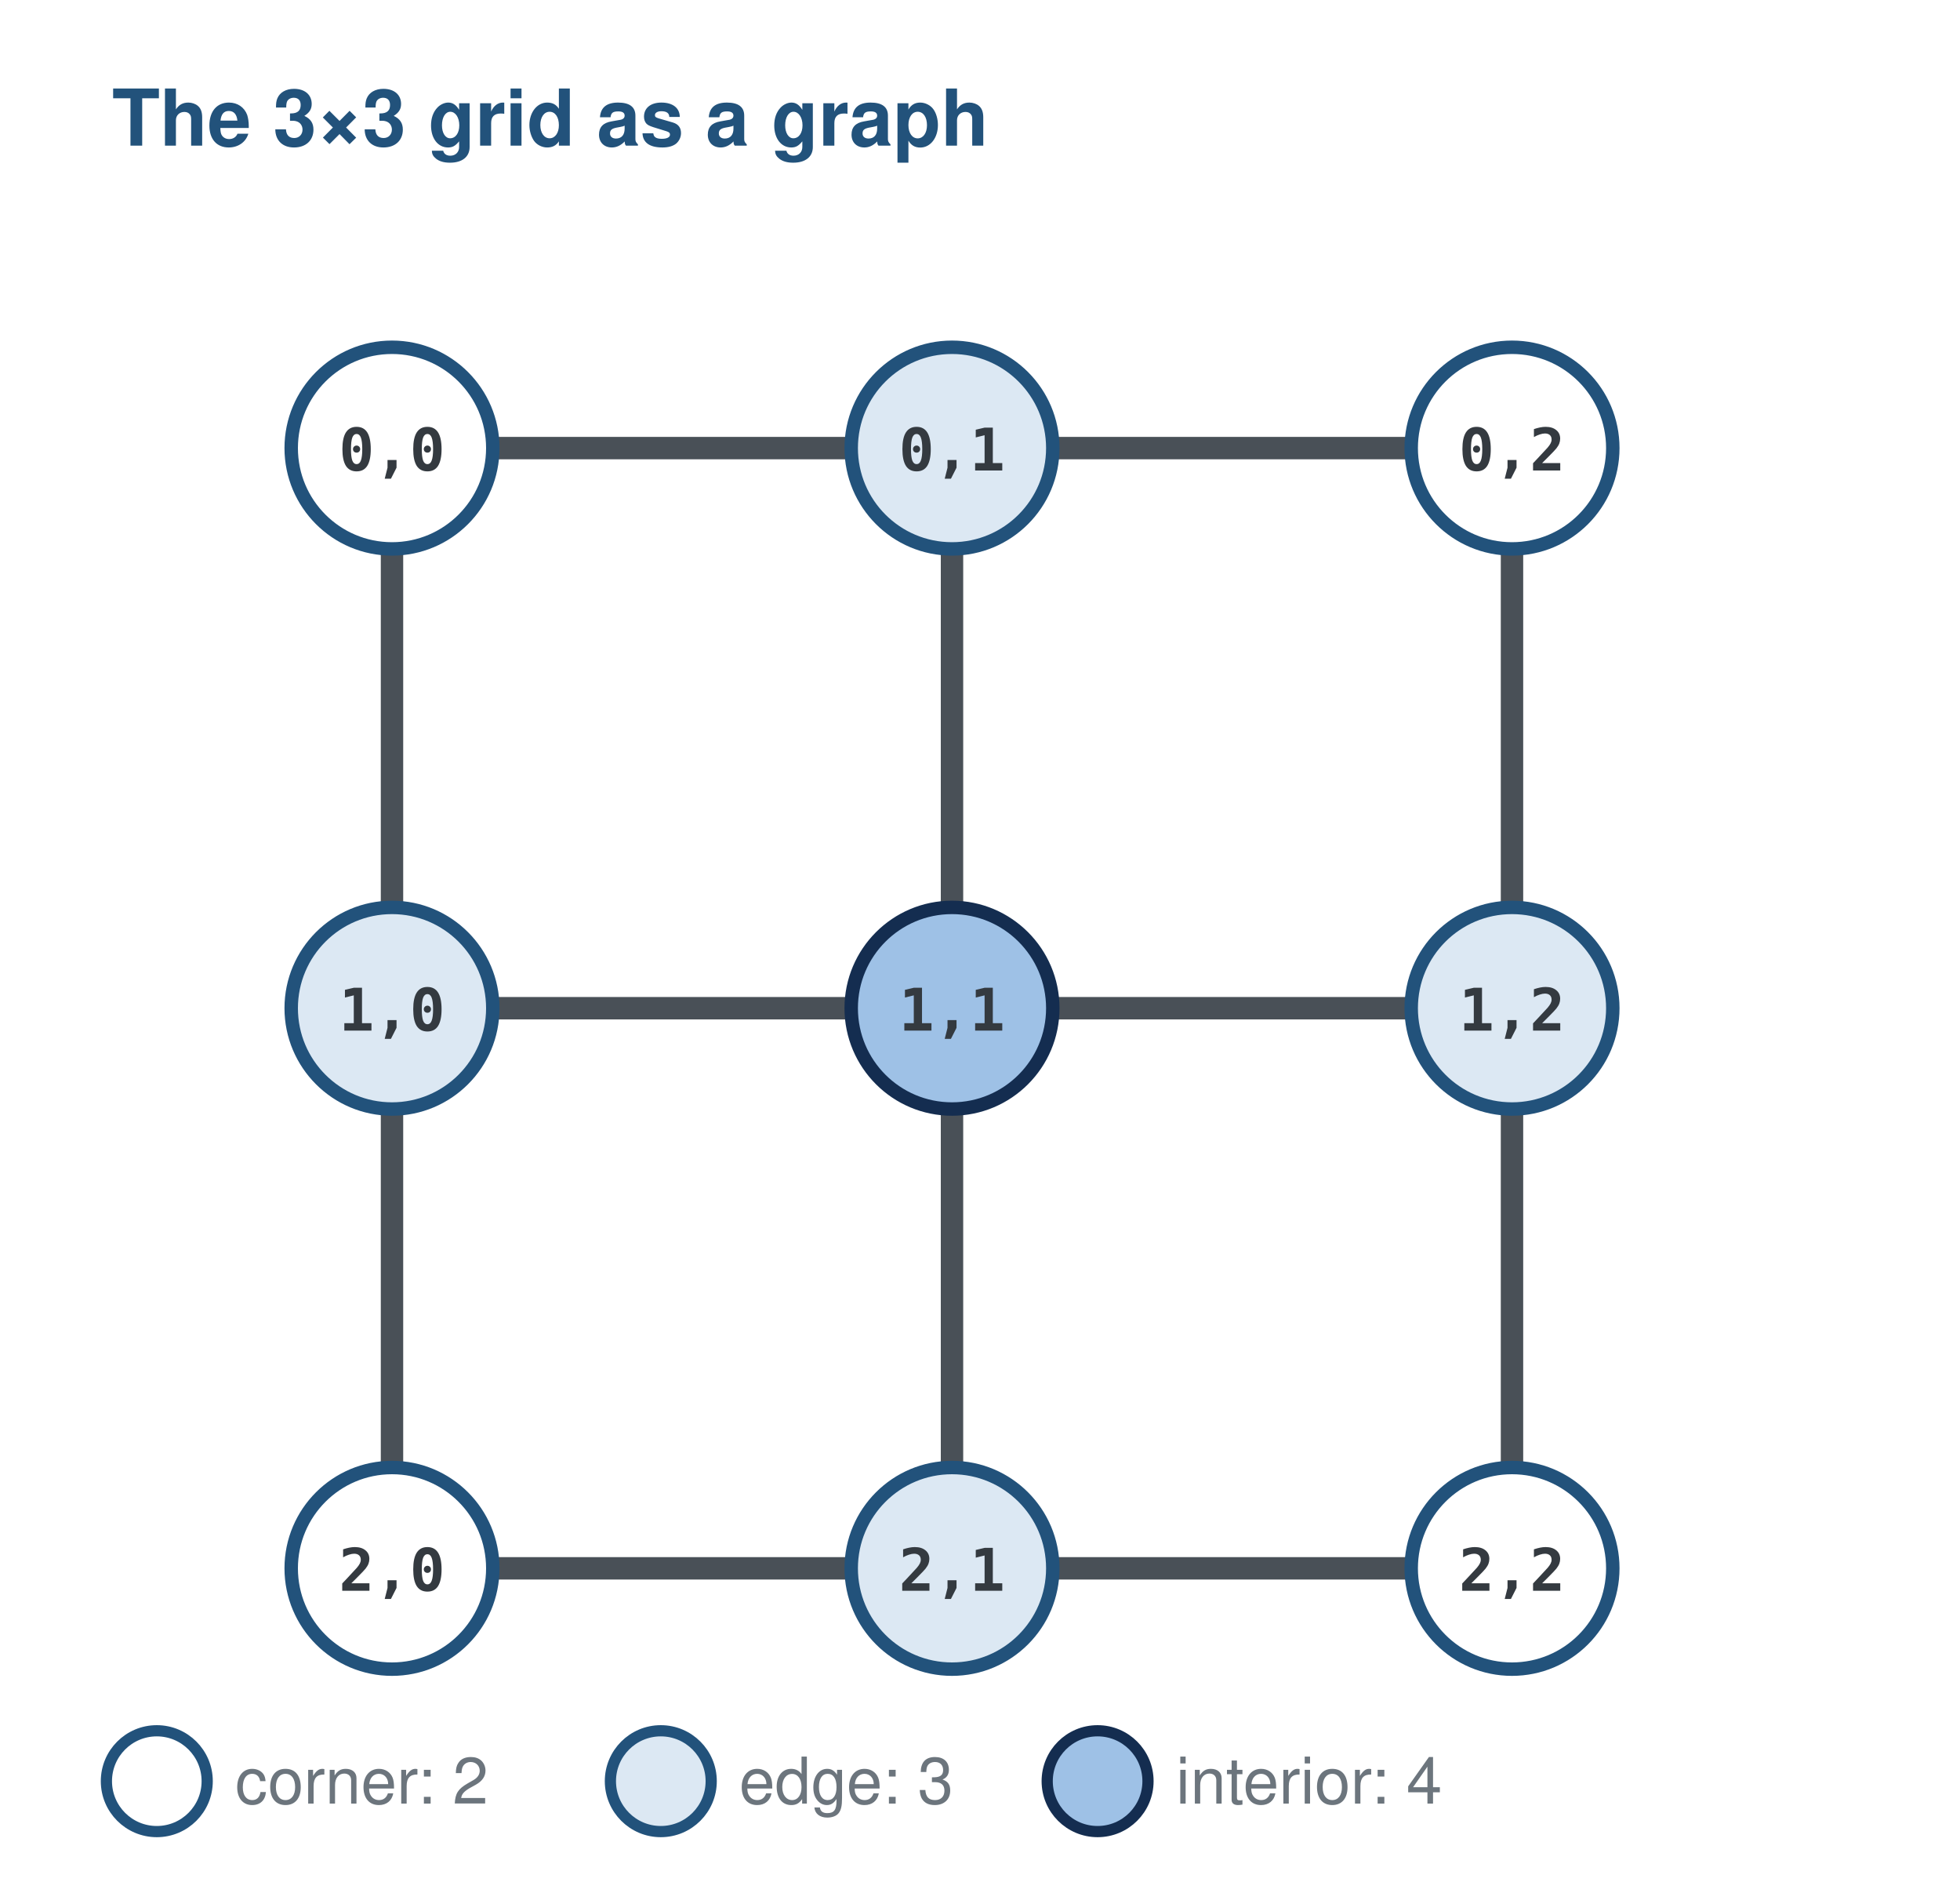
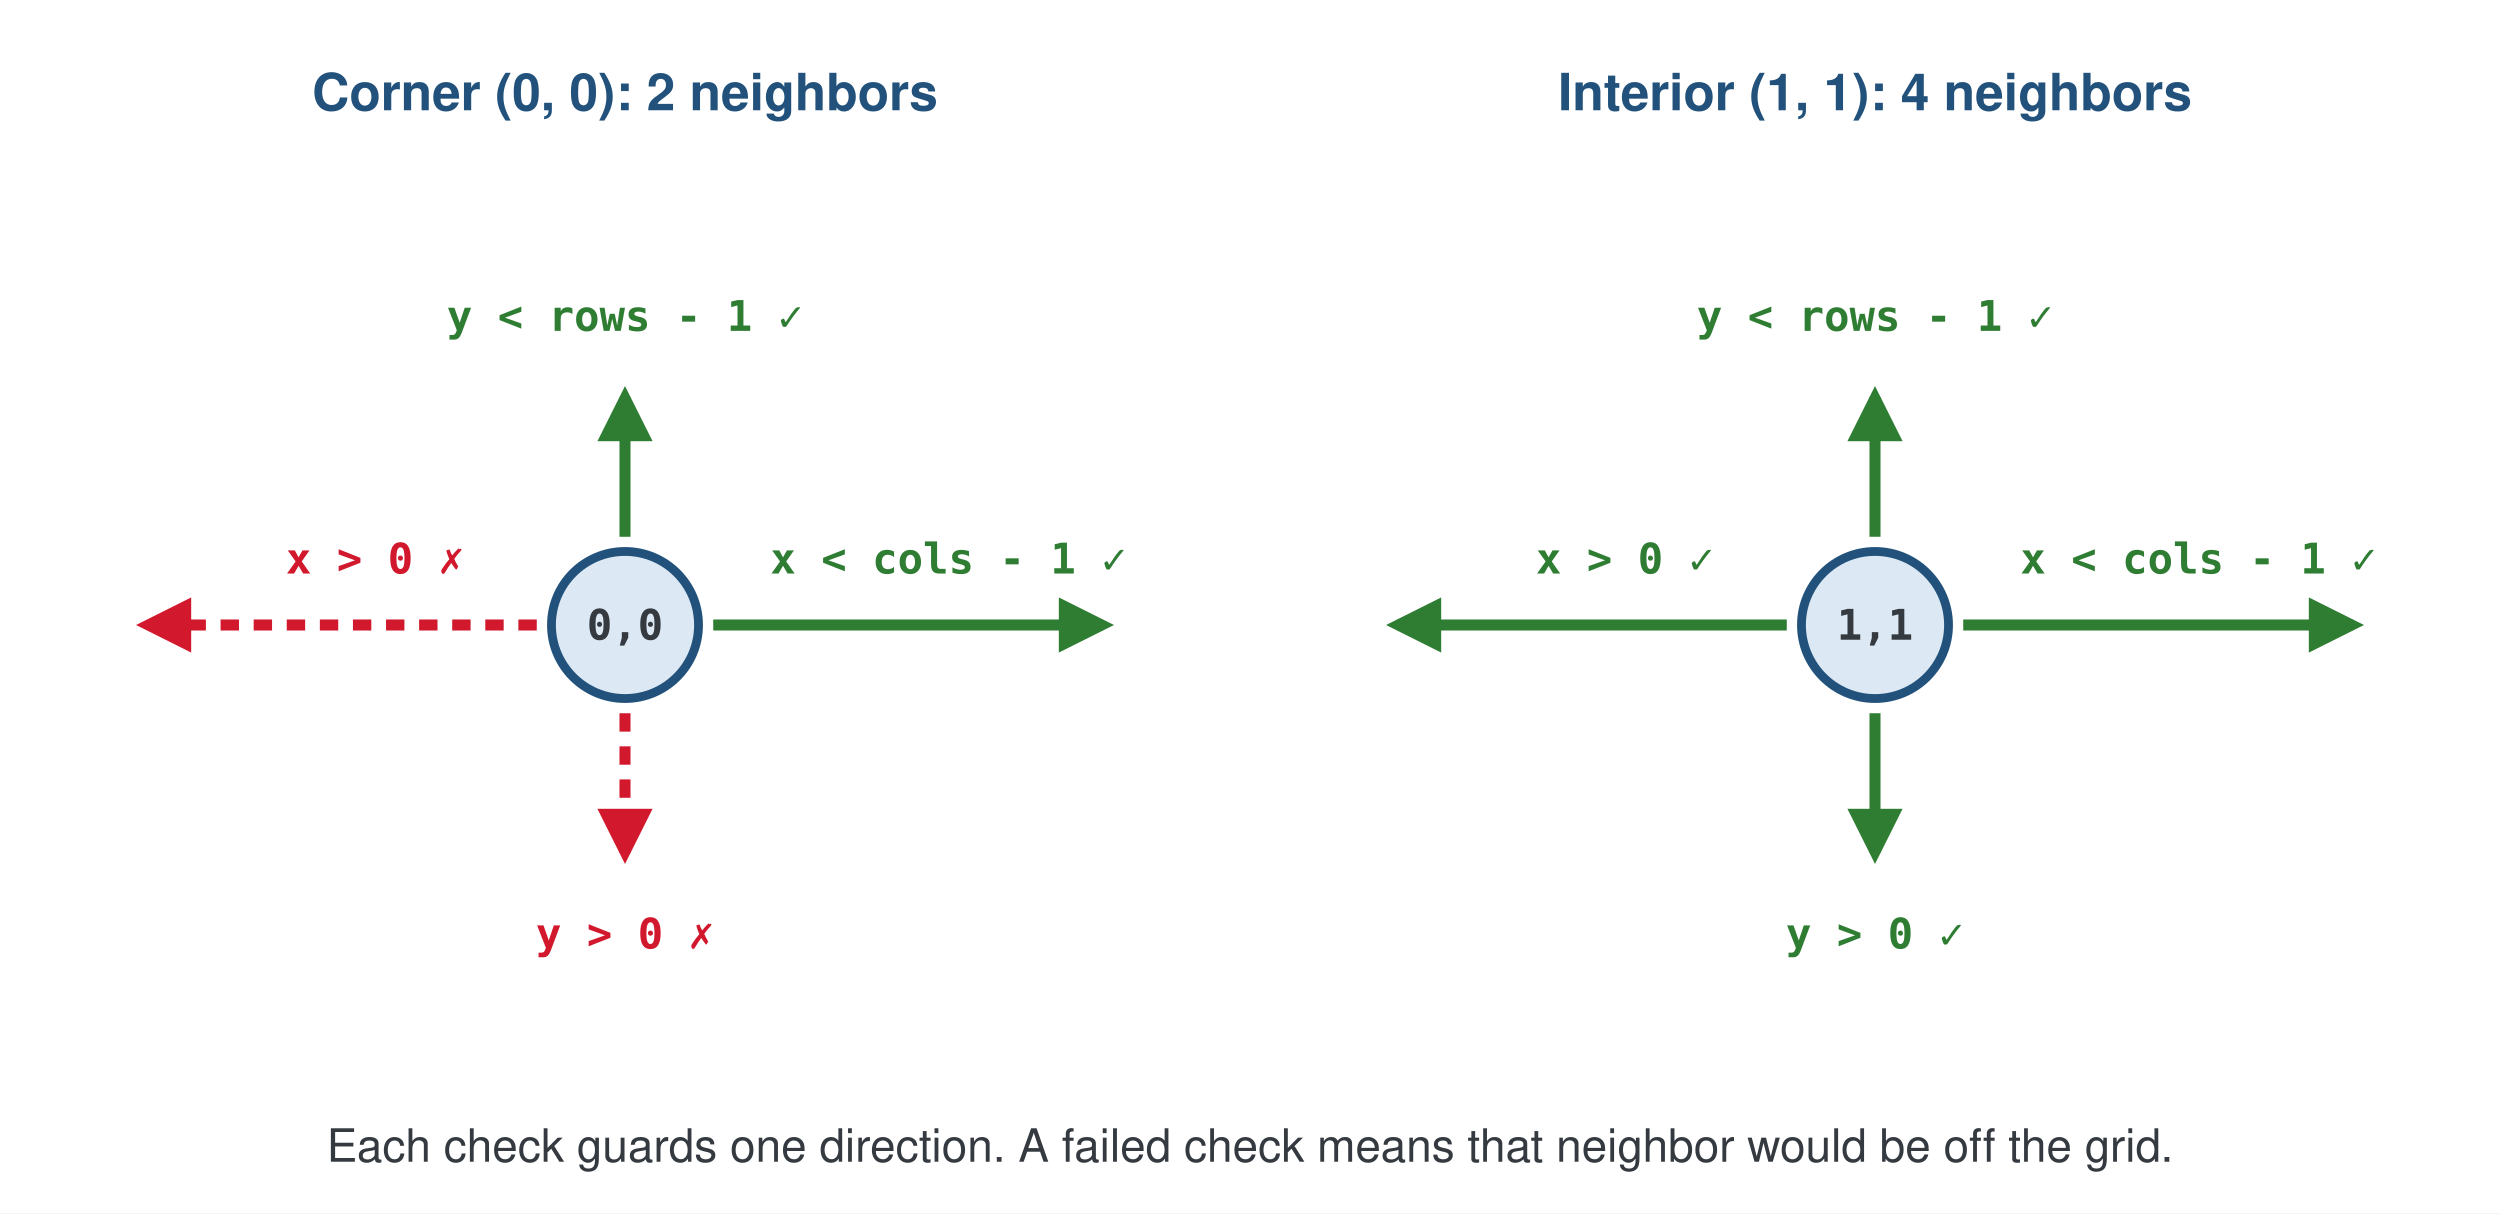
- <svg xmlns="http://www.w3.org/2000/svg" viewBox="0 0 350 336" width="350" height="336" role="img" aria-labelledby="fT fD">
+ <svg xmlns="http://www.w3.org/2000/svg" viewBox="0 0 680 330" width="680" height="330" role="img" aria-labelledby="fT fD">
  <style>
    .h   { font-family: Montserrat, Helvetica, Arial, sans-serif; font-size: 14px; font-weight: 700; fill: #22527B; }
    .n   { font-family: Montserrat, Helvetica, Arial, sans-serif; font-size: 12.5px; fill: #343A40; }
    .nb  { font-family: Montserrat, Helvetica, Arial, sans-serif; font-size: 12.5px; font-weight: 700; fill: #142D50; }
    .sm  { font-family: Montserrat, Helvetica, Arial, sans-serif; font-size: 11.5px; fill: #6C757D; }
    .ax  { font-family: Montserrat, Helvetica, Arial, sans-serif; font-size: 12px; font-weight: 700; fill: #6C757D; }
    .m   { font-family: ui-monospace, SFMono-Regular, Menlo, Consolas, monospace; font-size: 12.5px; font-weight: 700; fill: #142D50; }
    .ms  { font-family: ui-monospace, SFMono-Regular, Menlo, Consolas, monospace; font-size: 11.5px; font-weight: 600; fill: #343A40; }
  </style>
  <defs>
    <marker id="aB" viewBox="0 0 10 10" refX="8" refY="5" markerWidth="5" markerHeight="5" orient="auto-start-reverse">
      <path d="M0,0 L10,5 L0,10 z" fill="#22527B" />
    </marker>
    <marker id="aW" viewBox="0 0 10 10" refX="7" refY="5" markerWidth="4" markerHeight="4" orient="auto">
      <path d="M0,0 L10,5 L0,10 z" fill="#FFFFFF" />
    </marker>
    <marker id="aG" viewBox="0 0 10 10" refX="8" refY="5" markerWidth="5" markerHeight="5" orient="auto-start-reverse">
      <path d="M0,0 L10,5 L0,10 z" fill="#6C757D" />
    </marker>
    <marker id="aR" viewBox="0 0 10 10" refX="8" refY="5" markerWidth="5" markerHeight="5" orient="auto-start-reverse">
      <path d="M0,0 L10,5 L0,10 z" fill="#D1182C" />
    </marker>
    <marker id="aGr" viewBox="0 0 10 10" refX="8" refY="5" markerWidth="5" markerHeight="5" orient="auto-start-reverse">
      <path d="M0,0 L10,5 L0,10 z" fill="#2E7D32" />
    </marker>
    <marker id="pcArr" viewBox="0 0 10 10" refX="8" refY="5" markerWidth="7" markerHeight="7" orient="auto-start-reverse">
      <path d="M0,0 L10,5 L0,10 z" fill="#6C757D" />
    </marker>
    <marker id="pcDim" viewBox="0 0 10 10" refX="5" refY="5" markerWidth="8" markerHeight="8" orient="auto-start-reverse">
      <path d="M0,1 L5,5 L0,9" fill="none" stroke="#142D50" stroke-width="1.6" />
    </marker>
    <g id="pcXRP" stroke-linejoin="round">
      <rect x="-59" y="-80" width="8" height="40" fill="#C3C8CD" stroke="#5F666D" stroke-width="1.3" />
      <rect x="51" y="-80" width="8" height="40" fill="#C3C8CD" stroke="#5F666D" stroke-width="1.3" />
      <rect x="-59" y="-46" width="118" height="75" rx="8" fill="#D3D7DB" fill-opacity="0.92" stroke="#5F666D" stroke-width="1.5" />
      <rect x="-50" y="-38" width="100" height="58" rx="4" fill="#E9ECEF" fill-opacity="0.85" stroke="#9AA1A8" stroke-width="0.8" />
      <circle cx="-49" cy="-79" r="10" fill="#C3C8CD" stroke="#5F666D" stroke-width="1.3" />
      <circle cx="49" cy="-79" r="10" fill="#C3C8CD" stroke="#5F666D" stroke-width="1.3" />
      <circle cx="-49" cy="-79" r="4.5" fill="#F1EBDD" stroke="#8A7E62" stroke-width="0.8" />
      <circle cx="49" cy="-79" r="4.5" fill="#F1EBDD" stroke="#8A7E62" stroke-width="0.8" />
      <rect x="-56" y="-21" width="11" height="42" rx="3.5" fill="#2B2B2B" />
      <rect x="45" y="-21" width="11" height="42" rx="3.5" fill="#2B2B2B" />
      <line x1="-50.5" y1="-17" x2="-50.5" y2="17" stroke="#6C757D" stroke-width="1" />
      <line x1="50.5" y1="-17" x2="50.5" y2="17" stroke="#6C757D" stroke-width="1" />
      <rect x="-40" y="-30" width="6" height="12" rx="2" fill="#F05A28" />
      <rect x="34" y="-30" width="6" height="12" rx="2" fill="#F05A28" />
      <rect x="-24" y="-42" width="48" height="37" rx="2" fill="#D1182C" />
      <rect x="-6" y="-41" width="12" height="35" rx="1" fill="#2B2B2B" />
      <rect x="-26" y="22" width="15" height="13" rx="1.5" fill="#2B2B2B" />
      <rect x="-34" y="24" width="8" height="26" rx="2" fill="#AEB4BA" stroke="#5F666D" stroke-width="1" />
      <rect x="-16" y="-58" width="32" height="13" rx="2" fill="#AEB4BA" stroke="#5F666D" stroke-width="1" />
      <rect x="-18" y="-65" width="36" height="8" rx="1.5" fill="#B5172A" />
      <circle cx="-8" cy="-68" r="5.5" fill="#E4E7EA" stroke="#868E96" stroke-width="1" />
      <circle cx="8" cy="-68" r="5.5" fill="#E4E7EA" stroke="#868E96" stroke-width="1" />
      <circle cx="-6.5" cy="-60" r="4" fill="#FFD43B" stroke="#142D50" stroke-width="1.4" />
      <circle cx="6.5" cy="-60" r="4" fill="#FFD43B" stroke="#142D50" stroke-width="1.4" />
      <circle cx="0" cy="0" r="5" fill="#FFFFFF" stroke="#142D50" stroke-width="1.8" />
      <circle cx="0" cy="0" r="1.8" fill="#142D50" />
    </g>
    <g id="pcGhost" fill="none" stroke="#343A40" stroke-width="1.4" stroke-dasharray="4 3">
      <path d="M -51 -46 V -72 M 51 -46 V -72 M -59 -36 V -79 M 59 -36 V -79 M -59 -46 H 59" />
      <circle cx="-49" cy="-79" r="10" />
      <circle cx="49" cy="-79" r="10" />
      <rect x="-18" y="-65" width="36" height="8" rx="1.5" />
      <circle cx="-6.5" cy="-60" r="4.5" fill="#FFFFFF" stroke="#D1182C" stroke-width="2.4" stroke-dasharray="none" />
      <circle cx="6.5" cy="-60" r="4.5" fill="#FFFFFF" stroke="#D1182C" stroke-width="2.4" stroke-dasharray="none" />
    </g>
  </defs>
-   <rect width="350" height="336" fill="#FFFFFF" />
-   <text class="h" x="20" y="26">The 3×3 grid as a graph</text>
-   <line x1="70" y1="80" x2="170" y2="80" stroke="#495057" stroke-width="4" />
-   <line x1="70" y1="80" x2="70" y2="180" stroke="#495057" stroke-width="4" />
-   <line x1="170" y1="80" x2="270" y2="80" stroke="#495057" stroke-width="4" />
-   <line x1="170" y1="80" x2="170" y2="180" stroke="#495057" stroke-width="4" />
-   <line x1="270" y1="80" x2="270" y2="180" stroke="#495057" stroke-width="4" />
-   <line x1="70" y1="180" x2="170" y2="180" stroke="#495057" stroke-width="4" />
-   <line x1="70" y1="180" x2="70" y2="280" stroke="#495057" stroke-width="4" />
-   <line x1="170" y1="180" x2="270" y2="180" stroke="#495057" stroke-width="4" />
-   <line x1="170" y1="180" x2="170" y2="280" stroke="#495057" stroke-width="4" />
-   <line x1="270" y1="180" x2="270" y2="280" stroke="#495057" stroke-width="4" />
-   <line x1="70" y1="280" x2="170" y2="280" stroke="#495057" stroke-width="4" />
-   <line x1="170" y1="280" x2="270" y2="280" stroke="#495057" stroke-width="4" />
-   <circle cx="70" cy="80" r="18" fill="#FFFFFF" stroke="#22527B" stroke-width="2.4" />
-   <text class="ms" x="70" y="84" text-anchor="middle" style="font-size:10.5px">0,0</text>
-   <circle cx="170" cy="80" r="18" fill="#DCE8F3" stroke="#22527B" stroke-width="2.4" />
-   <text class="ms" x="170" y="84" text-anchor="middle" style="font-size:10.5px">0,1</text>
-   <circle cx="270" cy="80" r="18" fill="#FFFFFF" stroke="#22527B" stroke-width="2.4" />
-   <text class="ms" x="270" y="84" text-anchor="middle" style="font-size:10.5px">0,2</text>
-   <circle cx="70" cy="180" r="18" fill="#DCE8F3" stroke="#22527B" stroke-width="2.4" />
-   <text class="ms" x="70" y="184" text-anchor="middle" style="font-size:10.5px">1,0</text>
-   <circle cx="170" cy="180" r="18" fill="#9EC1E6" stroke="#142D50" stroke-width="2.4" />
-   <text class="ms" x="170" y="184" text-anchor="middle" style="font-size:10.5px">1,1</text>
-   <circle cx="270" cy="180" r="18" fill="#DCE8F3" stroke="#22527B" stroke-width="2.4" />
-   <text class="ms" x="270" y="184" text-anchor="middle" style="font-size:10.5px">1,2</text>
-   <circle cx="70" cy="280" r="18" fill="#FFFFFF" stroke="#22527B" stroke-width="2.4" />
-   <text class="ms" x="70" y="284" text-anchor="middle" style="font-size:10.5px">2,0</text>
-   <circle cx="170" cy="280" r="18" fill="#DCE8F3" stroke="#22527B" stroke-width="2.4" />
-   <text class="ms" x="170" y="284" text-anchor="middle" style="font-size:10.5px">2,1</text>
-   <circle cx="270" cy="280" r="18" fill="#FFFFFF" stroke="#22527B" stroke-width="2.4" />
-   <text class="ms" x="270" y="284" text-anchor="middle" style="font-size:10.5px">2,2</text>
-   <circle cx="28" cy="318" r="9" fill="#FFFFFF" stroke="#22527B" stroke-width="2" />
-   <text class="sm" x="42" y="322">corner: 2</text>
-   <circle cx="118" cy="318" r="9" fill="#DCE8F3" stroke="#22527B" stroke-width="2" />
-   <text class="sm" x="132" y="322">edge: 3</text>
-   <circle cx="196" cy="318" r="9" fill="#9EC1E6" stroke="#142D50" stroke-width="2" />
-   <text class="sm" x="210" y="322">interior: 4</text>
+   <rect width="680" height="330" fill="#FFFFFF" />
+   <text class="h" x="170" y="30" text-anchor="middle">Corner (0, 0): 2 neighbors</text>
+   <circle cx="170" cy="170" r="20" fill="#DCE8F3" stroke="#22527B" stroke-width="2.4" />
+   <text class="ms" x="170" y="174" text-anchor="middle">0,0</text>
+   <line x1="170" y1="146" x2="170" y2="108" stroke="#2E7D32" stroke-width="3" marker-end="url(#aGr)" />
+   <text class="ms" x="170" y="90" text-anchor="middle" style="fill:#2E7D32">y &lt; rows - 1 ✓</text>
+   <line x1="170" y1="194" x2="170" y2="232" stroke="#D1182C" stroke-width="3" stroke-dasharray="5 4" marker-end="url(#aR)" />
+   <text class="ms" x="170" y="258" text-anchor="middle" style="fill:#D1182C">y &gt; 0 ✗</text>
+   <line x1="146" y1="170" x2="40" y2="170" stroke="#D1182C" stroke-width="3" stroke-dasharray="5 4" marker-end="url(#aR)" />
+   <text class="ms" x="102" y="156" text-anchor="middle" style="fill:#D1182C">x &gt; 0 ✗</text>
+   <line x1="194" y1="170" x2="300" y2="170" stroke="#2E7D32" stroke-width="3" marker-end="url(#aGr)" />
+   <text class="ms" x="258" y="156" text-anchor="middle" style="fill:#2E7D32">x &lt; cols - 1 ✓</text>
+   <text class="h" x="510" y="30" text-anchor="middle">Interior (1, 1): 4 neighbors</text>
+   <circle cx="510" cy="170" r="20" fill="#DCE8F3" stroke="#22527B" stroke-width="2.4" />
+   <text class="ms" x="510" y="174" text-anchor="middle">1,1</text>
+   <line x1="510" y1="146" x2="510" y2="108" stroke="#2E7D32" stroke-width="3" marker-end="url(#aGr)" />
+   <text class="ms" x="510" y="90" text-anchor="middle" style="fill:#2E7D32">y &lt; rows - 1 ✓</text>
+   <line x1="510" y1="194" x2="510" y2="232" stroke="#2E7D32" stroke-width="3" marker-end="url(#aGr)" />
+   <text class="ms" x="510" y="258" text-anchor="middle" style="fill:#2E7D32">y &gt; 0 ✓</text>
+   <line x1="486" y1="170" x2="380" y2="170" stroke="#2E7D32" stroke-width="3" marker-end="url(#aGr)" />
+   <text class="ms" x="442" y="156" text-anchor="middle" style="fill:#2E7D32">x &gt; 0 ✓</text>
+   <line x1="534" y1="170" x2="640" y2="170" stroke="#2E7D32" stroke-width="3" marker-end="url(#aGr)" />
+   <text class="ms" x="598" y="156" text-anchor="middle" style="fill:#2E7D32">x &lt; cols - 1 ✓</text>
+   <text class="n" x="340" y="316" text-anchor="middle">Each check guards one direction. A failed check means that neighbor would be off the grid.</text>
</svg>
